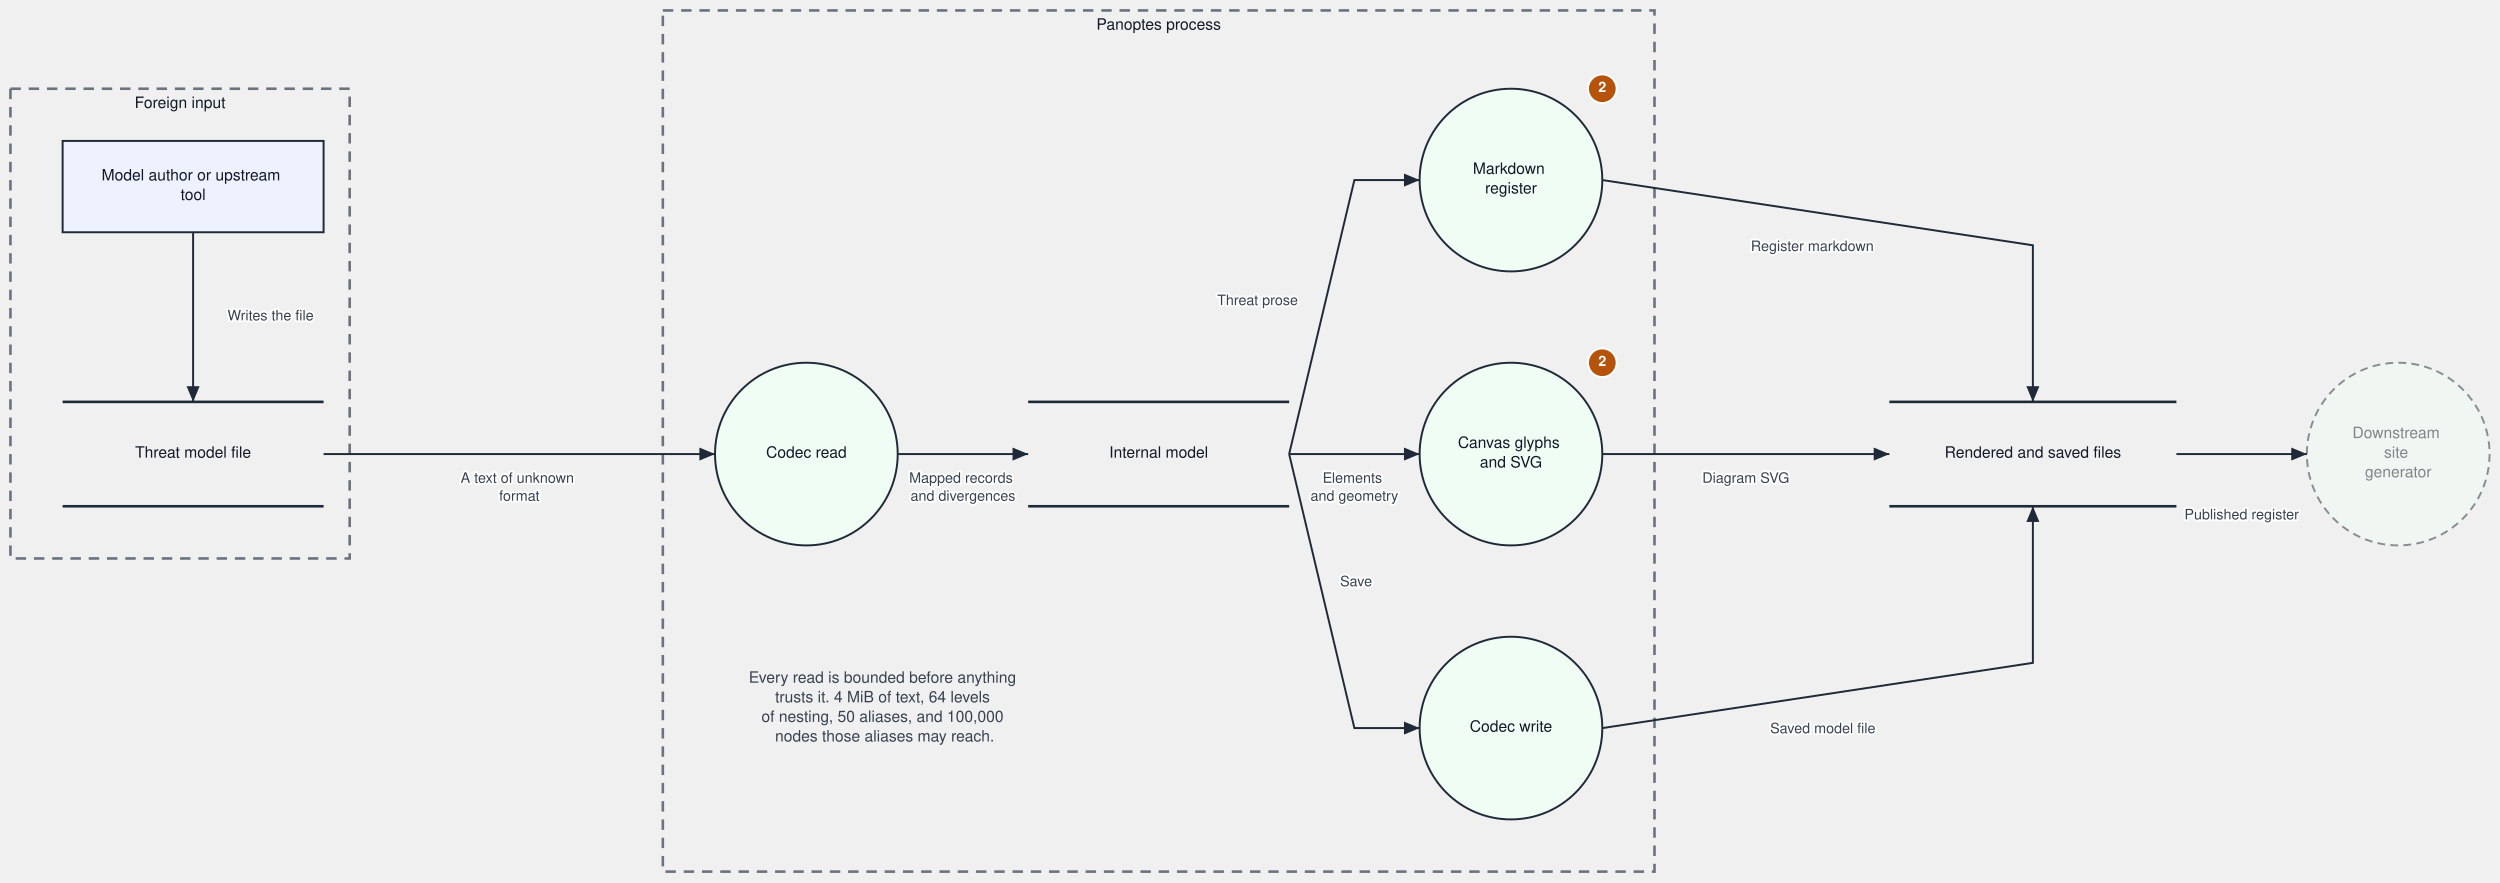
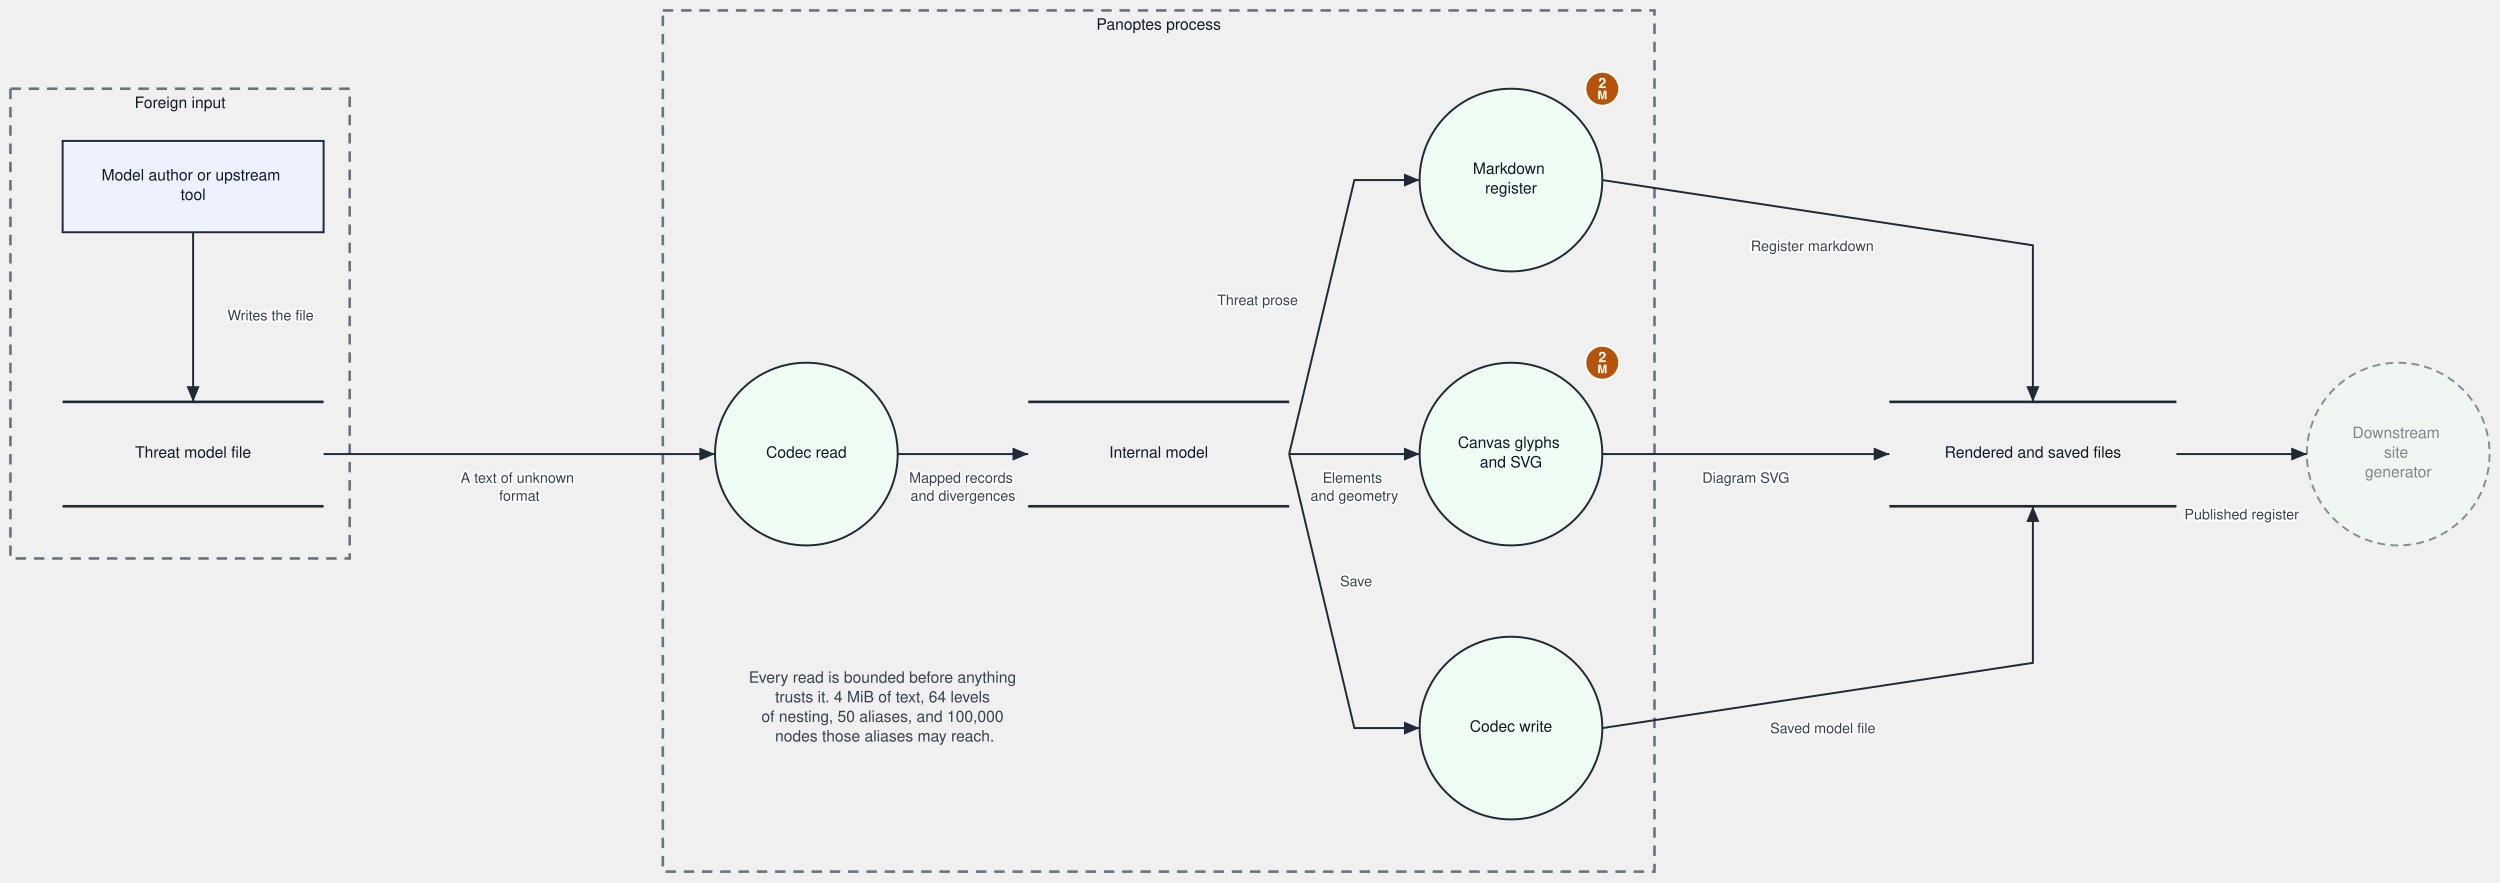
<svg xmlns="http://www.w3.org/2000/svg" viewBox="-8 -8 1916 676" width="1916" height="676">
  <style>.pn-element {
  font-family: 'Helvetica Neue', Helvetica, Arial, sans-serif;
}
.pn-shape {
  fill: #ffffff;
  stroke: #1f2937;
  stroke-width: 1.5;
}
.pn-actor {
  fill: #eef2ff;
}
.pn-process {
  fill: #f0fdf4;
}
.pn-store {
  fill: none;
  stroke-width: 2;
}
.pn-boundary-box,
.pn-boundary-curve {
  fill: none;
  stroke: #6b7280;
  stroke-width: 2;
  stroke-dasharray: 8 6;
}
.pn-out-of-scope {
  opacity: 0.5;
}
.pn-out-of-scope .pn-shape {
  stroke-dasharray: 6 4;
}
.pn-label {
  fill: #111827;
  font-size: 12px;
  font-weight: 500;
  text-anchor: middle;
  dominant-baseline: central;
}
.pn-note {
  fill: #374151;
  font-size: 12px;
  text-anchor: middle;
  dominant-baseline: central;
}
.pn-flow {
  fill: none;
}
.pn-flow-arrow {
  fill: #1f2937;
  stroke: none;
}
.pn-flow-label {
  fill: #374151;
  font-size: 11px;
  text-anchor: middle;
  dominant-baseline: central;
  paint-order: stroke;
  stroke: #ffffff;
  stroke-width: 3;
  stroke-linejoin: round;
}
.pn-badge {
  stroke: #ffffff;
  stroke-width: 1.5;
}
.pn-badge-count {
  fill: #ffffff;
  stroke: none;
  font-weight: 600;
  text-anchor: middle;
  dominant-baseline: central;
}
.pn-badge-primary .pn-badge-count {
  font-size: 11px;
}
.pn-badge-secondary .pn-badge-count {
  font-size: 9px;
}
+ .pn-badge-mark {
+   fill: #ffffff;
+   stroke: none;
+   font-size: 9px;
+   font-weight: 700;
+   text-anchor: middle;
+   dominant-baseline: central;
+ }
.pn-tone-critical {
  fill: #7f1d1d;
}
.pn-tone-high {
  fill: #b91c1c;
}
.pn-tone-medium {
  fill: #b45309;
}
.pn-tone-low {
  fill: #1d4ed8;
}
.pn-tone-neutral {
  fill: #52525b;
}
</style>
  <g transform="translate(0, 60)">
    <g class="pn-element">
      <rect class="pn-shape pn-boundary-box" width="260" height="360" />
      <text class="pn-label" x="130" y="12">
        <tspan x="130" dy="0">Foreign input</tspan>
      </text>
    </g>
  </g>
  <g transform="translate(500, 0)">
    <g class="pn-element">
      <rect class="pn-shape pn-boundary-box" width="760" height="660" />
      <text class="pn-label" x="380" y="12">
        <tspan x="380" dy="0">Panoptes process</tspan>
      </text>
    </g>
  </g>
  <g transform="translate(40, 100)">
    <g class="pn-element">
      <rect class="pn-shape pn-actor" width="200" height="70" />
      <text class="pn-label" x="100" y="27.5">
        <tspan x="100" dy="0">Model author or upstream</tspan>
        <tspan x="100" dy="15">tool</tspan>
      </text>
    </g>
  </g>
  <g transform="translate(40, 300)">
    <g class="pn-element">
      <line class="pn-shape pn-store" x1="0" y1="0" x2="200" y2="0" />
      <line class="pn-shape pn-store" x1="0" y1="80" x2="200" y2="80" />
      <text class="pn-label" x="100" y="40">
        <tspan x="100" dy="0">Threat model file</tspan>
      </text>
    </g>
  </g>
  <g transform="translate(540, 270)">
    <g class="pn-element">
      <circle class="pn-shape pn-process" cx="70" cy="70" r="70" />
      <text class="pn-label" x="70" y="70">
        <tspan x="70" dy="0">Codec read</tspan>
      </text>
    </g>
  </g>
  <g transform="translate(780, 300)">
    <g class="pn-element">
      <line class="pn-shape pn-store" x1="0" y1="0" x2="200" y2="0" />
      <line class="pn-shape pn-store" x1="0" y1="80" x2="200" y2="80" />
      <text class="pn-label" x="100" y="40">
        <tspan x="100" dy="0">Internal model</tspan>
      </text>
    </g>
  </g>
  <g transform="translate(1080, 60)">
    <g class="pn-element">
      <circle class="pn-shape pn-process" cx="70" cy="70" r="70" />
      <text class="pn-label" x="70" y="62.5">
        <tspan x="70" dy="0">Markdown</tspan>
        <tspan x="70" dy="15">register</tspan>
      </text>
      <g class="pn-badge" transform="translate(140, 0)">
        <g class="pn-badge-primary">
-           <circle class="pn-tone-medium" r="11" />
-           <text class="pn-badge-count">2</text>
+           <circle class="pn-tone-medium" r="13" />
+           <text class="pn-badge-count" y="-3">2</text>
+           <text class="pn-badge-mark" y="6">M</text>
        </g>
      </g>
    </g>
  </g>
  <g transform="translate(1080, 270)">
    <g class="pn-element">
      <circle class="pn-shape pn-process" cx="70" cy="70" r="70" />
      <text class="pn-label" x="70" y="62.5">
        <tspan x="70" dy="0">Canvas glyphs</tspan>
        <tspan x="70" dy="15">and SVG</tspan>
      </text>
      <g class="pn-badge" transform="translate(140, 0)">
        <g class="pn-badge-primary">
-           <circle class="pn-tone-medium" r="11" />
-           <text class="pn-badge-count">2</text>
+           <circle class="pn-tone-medium" r="13" />
+           <text class="pn-badge-count" y="-3">2</text>
+           <text class="pn-badge-mark" y="6">M</text>
        </g>
      </g>
    </g>
  </g>
  <g transform="translate(1080, 480)">
    <g class="pn-element">
      <circle class="pn-shape pn-process" cx="70" cy="70" r="70" />
      <text class="pn-label" x="70" y="70">
        <tspan x="70" dy="0">Codec write</tspan>
      </text>
    </g>
  </g>
  <g transform="translate(1440, 300)">
    <g class="pn-element">
      <line class="pn-shape pn-store" x1="0" y1="0" x2="220" y2="0" />
      <line class="pn-shape pn-store" x1="0" y1="80" x2="220" y2="80" />
      <text class="pn-label" x="110" y="40">
        <tspan x="110" dy="0">Rendered and saved files</tspan>
      </text>
    </g>
  </g>
  <g transform="translate(1760, 270)">
    <g class="pn-element pn-out-of-scope">
      <circle class="pn-shape pn-process" cx="70" cy="70" r="70" />
      <text class="pn-label" x="70" y="55">
        <tspan x="70" dy="0">Downstream</tspan>
        <tspan x="70" dy="15">site</tspan>
        <tspan x="70" dy="15">generator</tspan>
      </text>
    </g>
  </g>
  <g transform="translate(540, 470)">
    <g class="pn-element">
      <text class="pn-note" x="130" y="42.5">
        <tspan x="130" dy="0">Every read is bounded before anything</tspan>
        <tspan x="130" dy="15">trusts it. 4 MiB of text, 64 levels</tspan>
        <tspan x="130" dy="15">of nesting, 50 aliases, and 100,000</tspan>
        <tspan x="130" dy="15">nodes those aliases may reach.</tspan>
      </text>
    </g>
  </g>
  <g class="pn-element">
    <path class="pn-shape pn-flow" d="M 140 170 L 140 300" />
    <path class="pn-flow-arrow" d="M 140 300 L 135 288 L 145 288 Z" />
    <text class="pn-flow-label" x="199.375" y="235">
      <tspan x="199.375" dy="0">Writes the file</tspan>
    </text>
  </g>
  <g class="pn-element">
    <path class="pn-shape pn-flow" d="M 240 340 L 540 340" />
    <path class="pn-flow-arrow" d="M 540 340 L 528 345 L 528 335 Z" />
    <text class="pn-flow-label" x="390" y="359.5">
      <tspan x="390" dy="0">A text of unknown</tspan>
      <tspan x="390" dy="13.75">format</tspan>
    </text>
  </g>
  <g class="pn-element">
    <path class="pn-shape pn-flow" d="M 680 340 L 780 340" />
    <path class="pn-flow-arrow" d="M 780 340 L 768 345 L 768 335 Z" />
    <text class="pn-flow-label" x="730" y="359.5">
      <tspan x="730" dy="0">Mapped records</tspan>
      <tspan x="730" dy="13.75">and divergences</tspan>
    </text>
  </g>
  <g class="pn-element">
    <path class="pn-shape pn-flow" d="M 980 340 L 1030 130 L 1080 130" />
    <path class="pn-flow-arrow" d="M 1080 130 L 1068 135 L 1068 125 Z" />
    <text class="pn-flow-label" x="955.789" y="223.283">
      <tspan x="955.789" dy="0">Threat prose</tspan>
    </text>
  </g>
  <g class="pn-element">
    <path class="pn-shape pn-flow" d="M 980 340 L 1080 340" />
    <path class="pn-flow-arrow" d="M 1080 340 L 1068 345 L 1068 335 Z" />
    <text class="pn-flow-label" x="1030" y="359.5">
      <tspan x="1030" dy="0">Elements</tspan>
      <tspan x="1030" dy="13.75">and geometry</tspan>
    </text>
  </g>
  <g class="pn-element">
    <path class="pn-shape pn-flow" d="M 980 340 L 1030 550 L 1080 550" />
    <path class="pn-flow-arrow" d="M 1080 550 L 1068 555 L 1068 545 Z" />
    <text class="pn-flow-label" x="1031.309" y="438.736">
      <tspan x="1031.309" dy="0">Save</tspan>
    </text>
  </g>
  <g class="pn-element">
    <path class="pn-shape pn-flow" d="M 1220 130 L 1550 180 L 1550 300" />
    <path class="pn-flow-arrow" d="M 1550 300 L 1545 288 L 1555 288 Z" />
    <text class="pn-flow-label" x="1380.934" y="181.835">
      <tspan x="1380.934" dy="0">Register markdown</tspan>
    </text>
  </g>
  <g class="pn-element">
    <path class="pn-shape pn-flow" d="M 1220 340 L 1440 340" />
    <path class="pn-flow-arrow" d="M 1440 340 L 1428 345 L 1428 335 Z" />
    <text class="pn-flow-label" x="1330" y="359.5">
      <tspan x="1330" dy="0">Diagram SVG</tspan>
    </text>
  </g>
  <g class="pn-element">
    <path class="pn-shape pn-flow" d="M 1220 550 L 1550 500 L 1550 380" />
    <path class="pn-flow-arrow" d="M 1550 380 L 1555 392 L 1545 392 Z" />
    <text class="pn-flow-label" x="1388.998" y="551.387">
      <tspan x="1388.998" dy="0">Saved model file</tspan>
    </text>
  </g>
  <g class="pn-element">
    <path class="pn-shape pn-flow" d="M 1660 340 L 1760 340" />
    <path class="pn-flow-arrow" d="M 1760 340 L 1748 345 L 1748 335 Z" />
    <text class="pn-flow-label" x="1710" y="387.5">
      <tspan x="1710" dy="0">Published register</tspan>
    </text>
  </g>
</svg>
